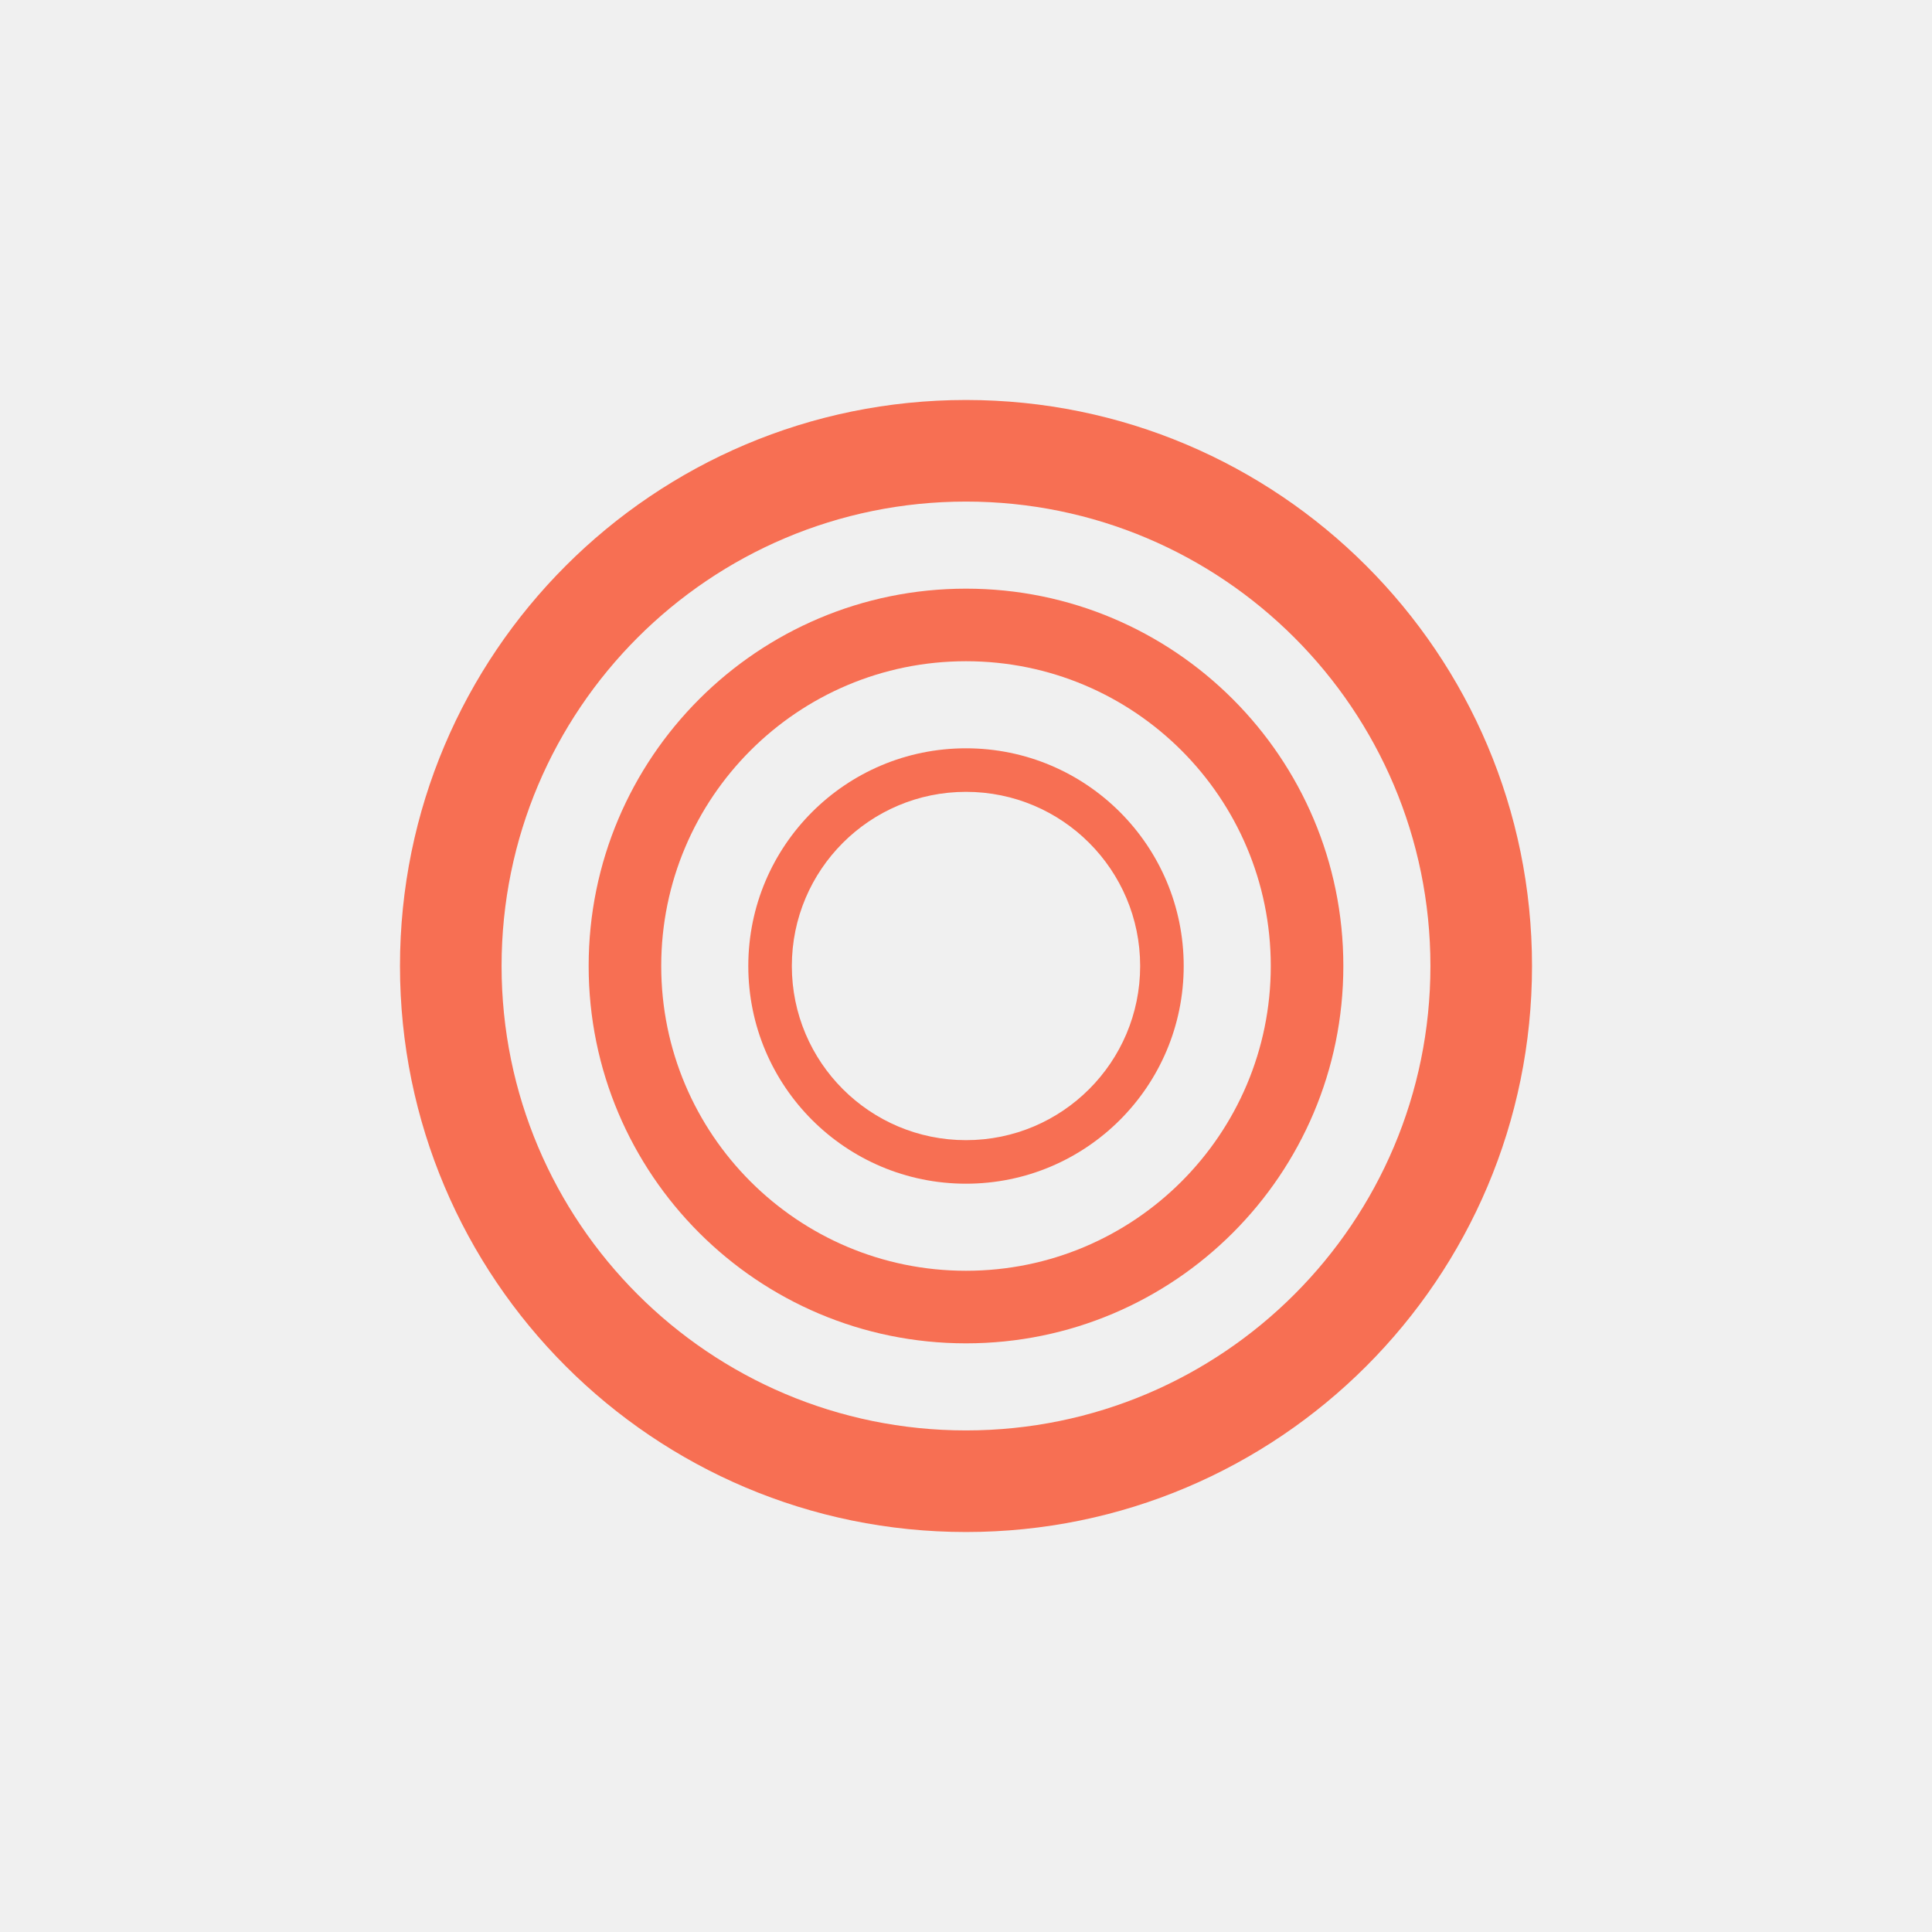
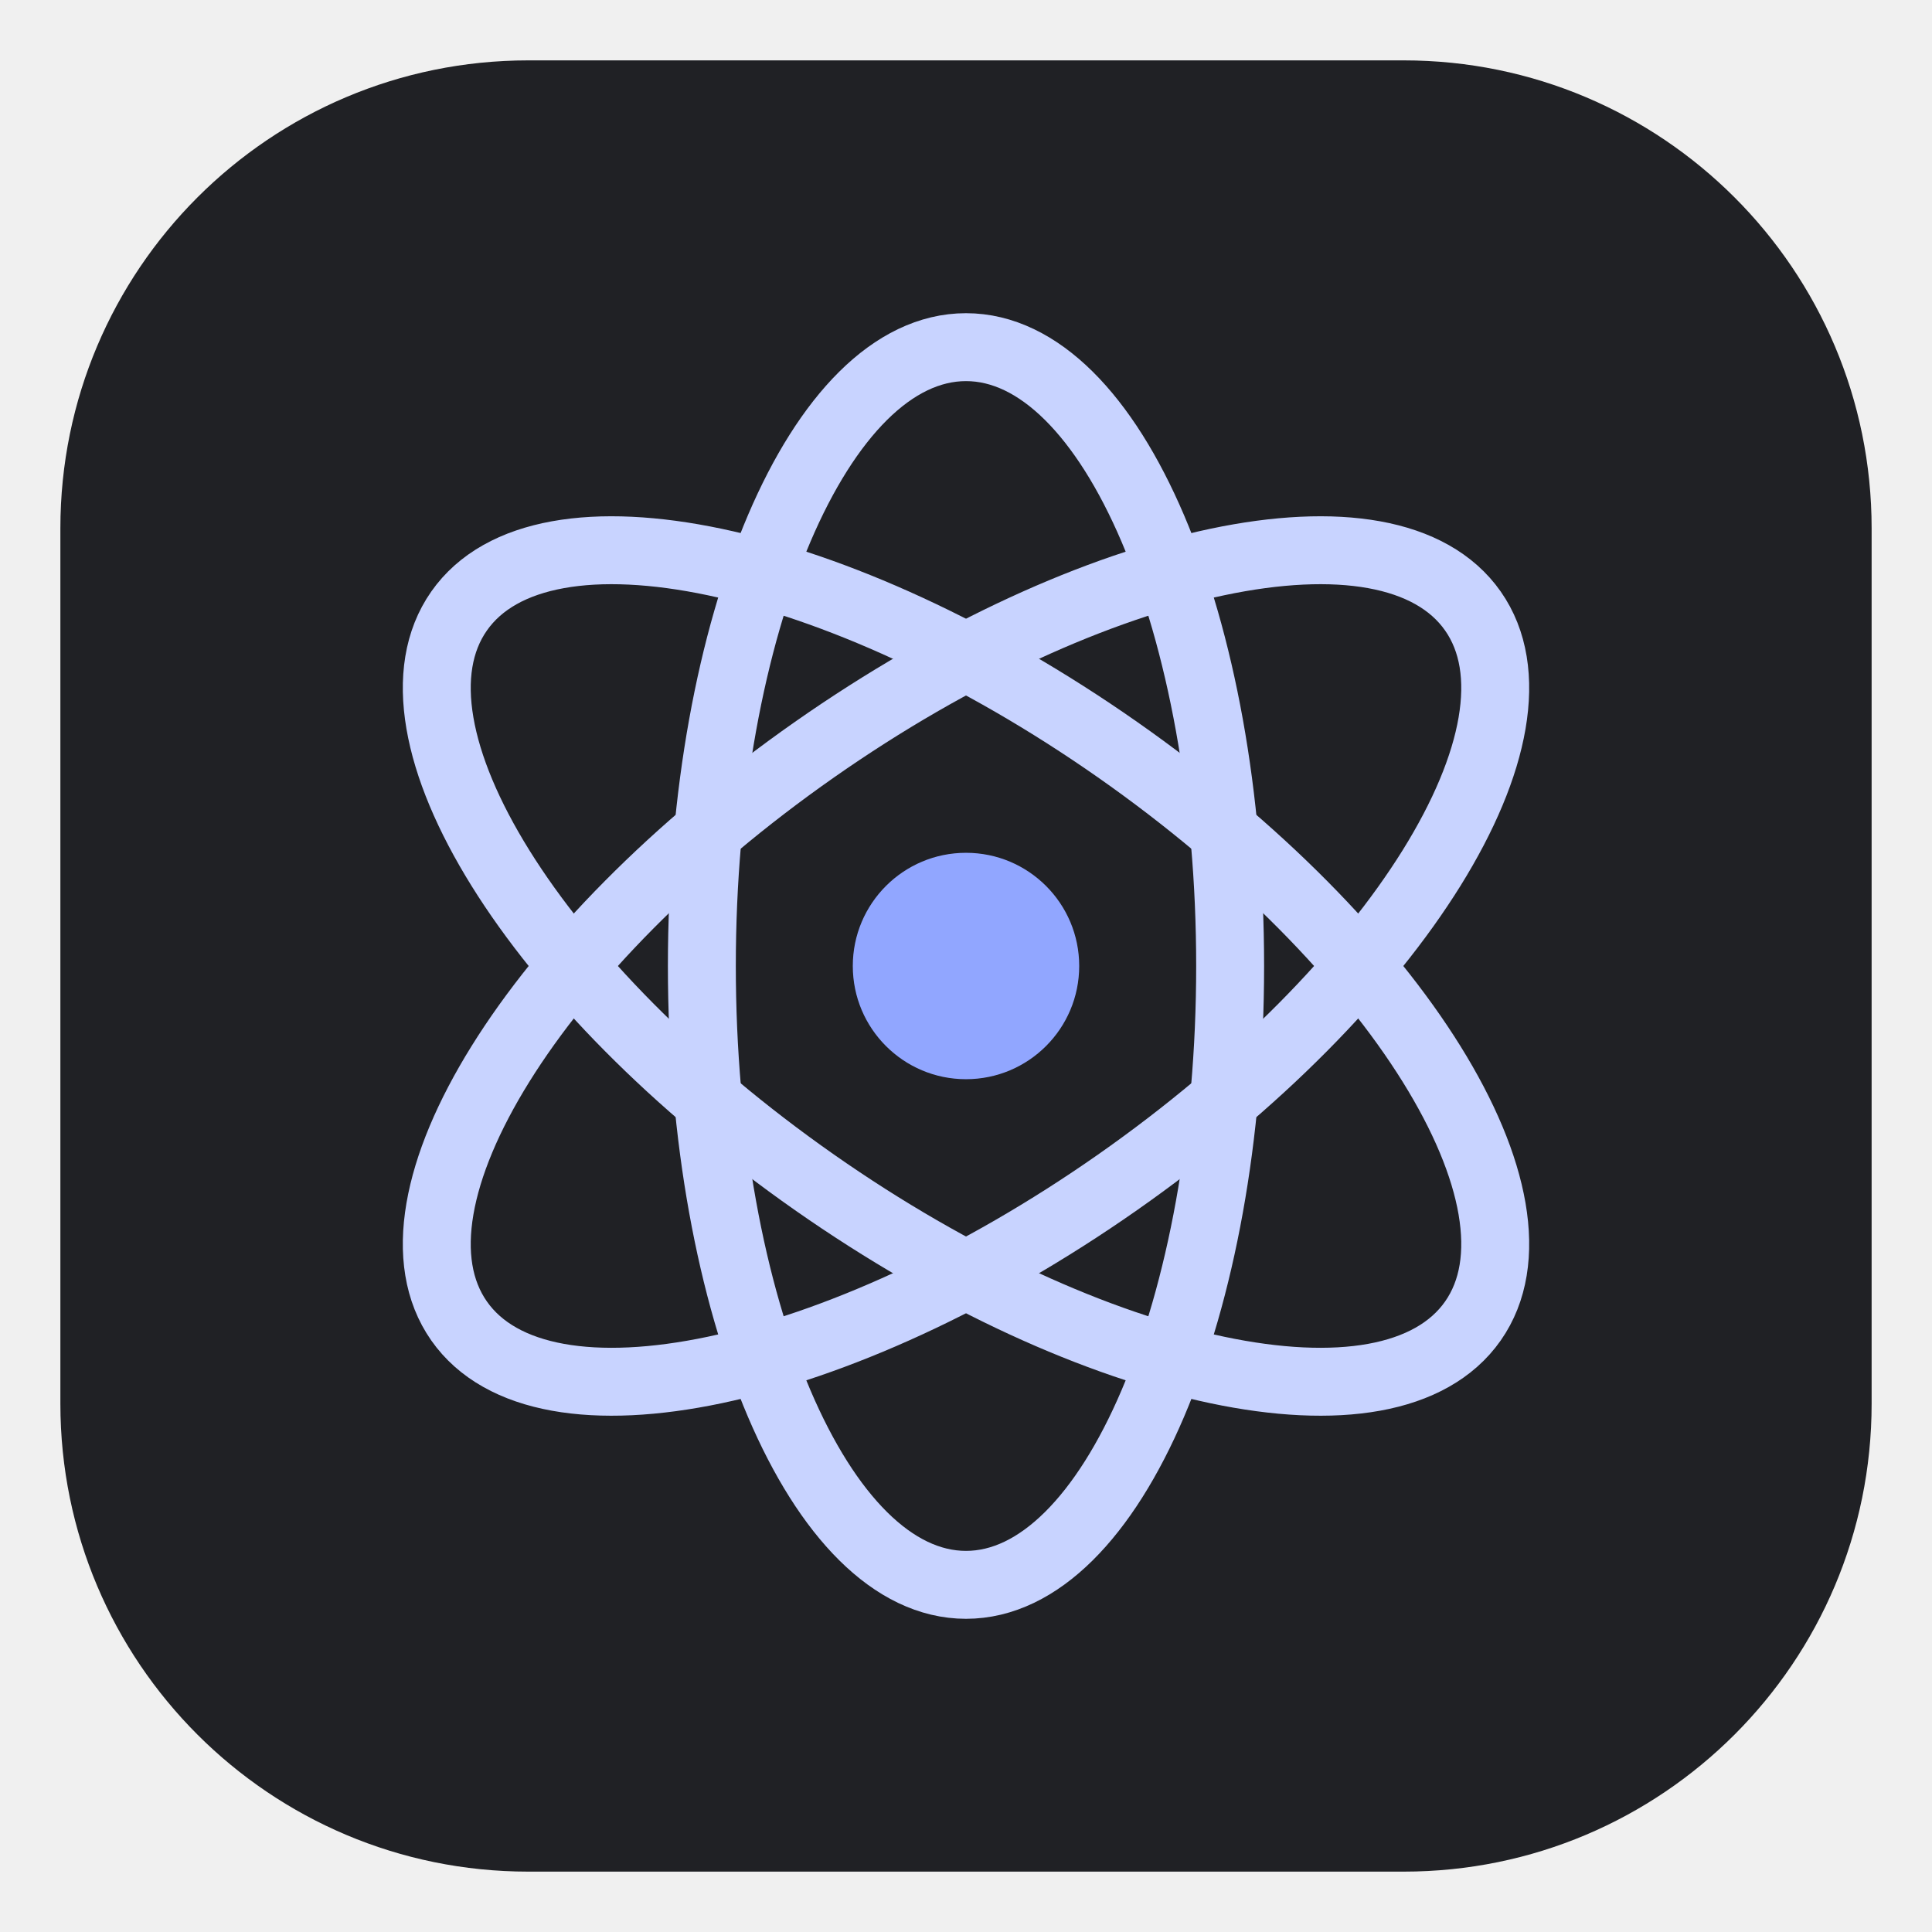
- <svg xmlns="http://www.w3.org/2000/svg" width="1024" height="1024" viewBox="0 0 1024 1024" fill="none">
-   <g clip-path="url(#clip0_109_1042)">
-     <path fill-rule="evenodd" clip-rule="evenodd" d="M512 627.385C575.725 627.385 627.385 575.725 627.385 512C627.385 448.275 575.725 396.615 512 396.615C448.275 396.615 396.615 448.275 396.615 512C396.615 575.725 448.275 627.385 512 627.385ZM604.308 512C604.308 562.98 562.98 604.308 512 604.308C461.02 604.308 419.692 562.98 419.692 512C419.692 461.02 461.02 419.692 512 419.692C562.98 419.692 604.308 461.02 604.308 512Z" fill="#F76F53" />
-     <path fill-rule="evenodd" clip-rule="evenodd" d="M712 512C712 622.457 622.457 712 512 712C401.543 712 312 622.457 312 512C312 401.543 401.543 312 512 312C622.457 312 712 401.543 712 512ZM512 673.538C601.215 673.538 673.538 601.215 673.538 512C673.538 422.785 601.215 350.462 512 350.462C422.785 350.462 350.462 422.785 350.462 512C350.462 601.215 422.785 673.538 512 673.538Z" fill="#F76F53" />
-     <path fill-rule="evenodd" clip-rule="evenodd" d="M812 512C812 677.685 677.685 812 512 812C346.315 812 212 677.685 212 512C212 346.315 346.315 212 512 212C677.685 212 812 346.315 812 512ZM512 758.154C647.947 758.154 758.154 647.947 758.154 512C758.154 376.053 647.947 265.846 512 265.846C376.053 265.846 265.846 376.053 265.846 512C265.846 647.947 376.053 758.154 512 758.154Z" fill="#F76F53" />
+ <svg xmlns="http://www.w3.org/2000/svg" width="256" height="256" viewBox="0 0 256 256">
+   <rect x="8" y="8" width="240" height="240" rx="62" fill="#202125" />
+   <g fill="none" stroke="#c8d3ff" stroke-width="9">
+     <ellipse cx="128" cy="128" rx="82" ry="35" transform="rotate(-35 128 128)" />
+     <ellipse cx="128" cy="128" rx="82" ry="35" transform="rotate(35 128 128)" />
+     <ellipse cx="128" cy="128" rx="82" ry="35" transform="rotate(90 128 128)" />
  </g>
-   <defs>
-     <clipPath id="clip0_109_1042">
-       <rect width="1024" height="1024" fill="white" />
-     </clipPath>
-   </defs>
+   <circle cx="128" cy="128" r="15" fill="#91a6ff" />
</svg>
